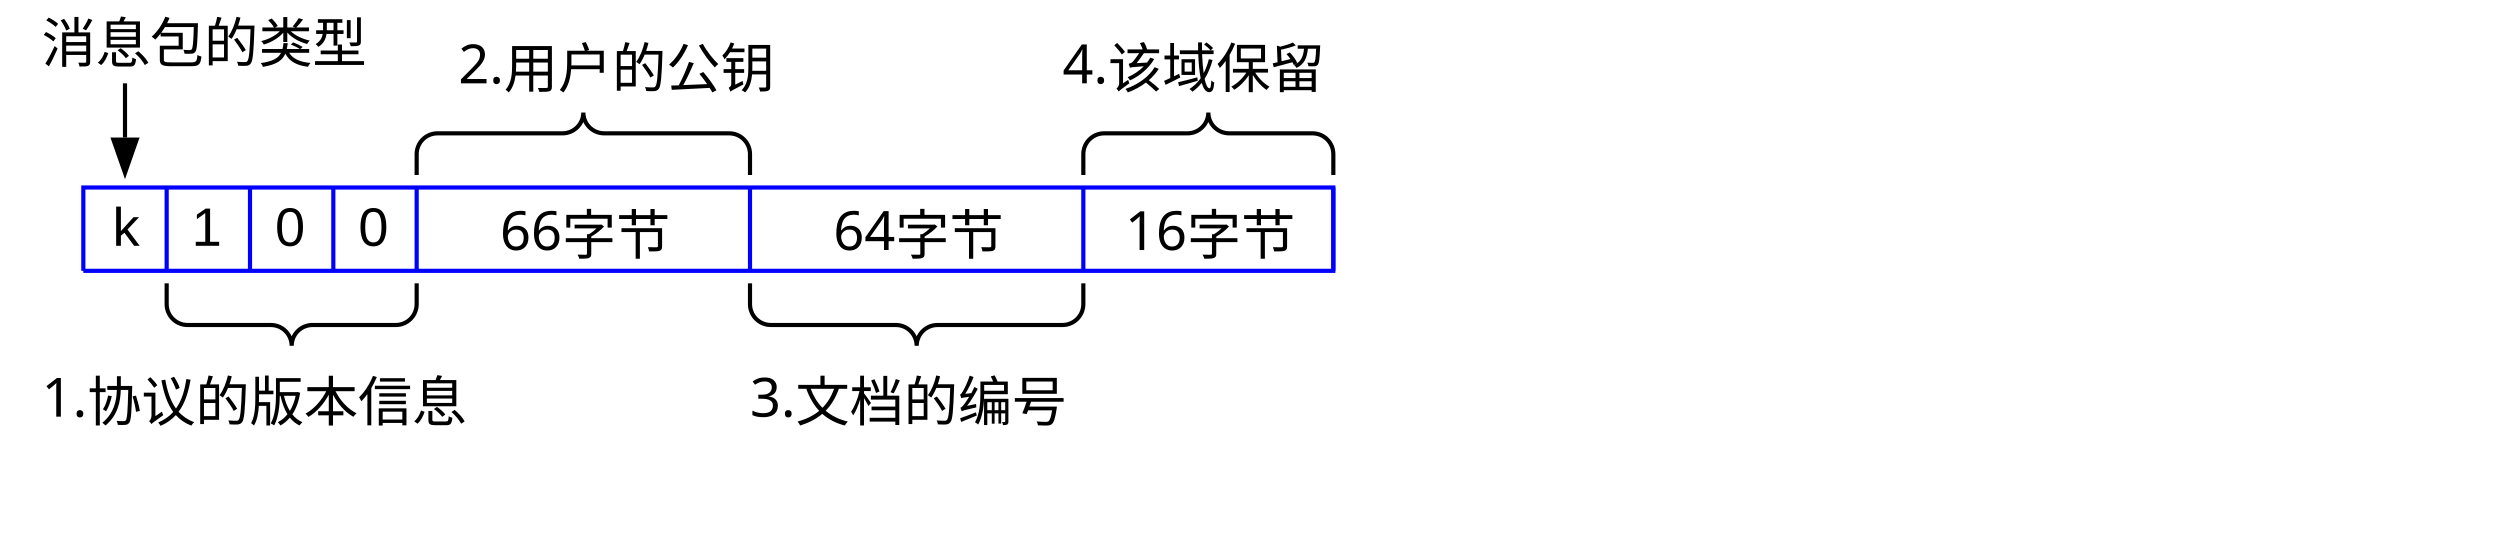
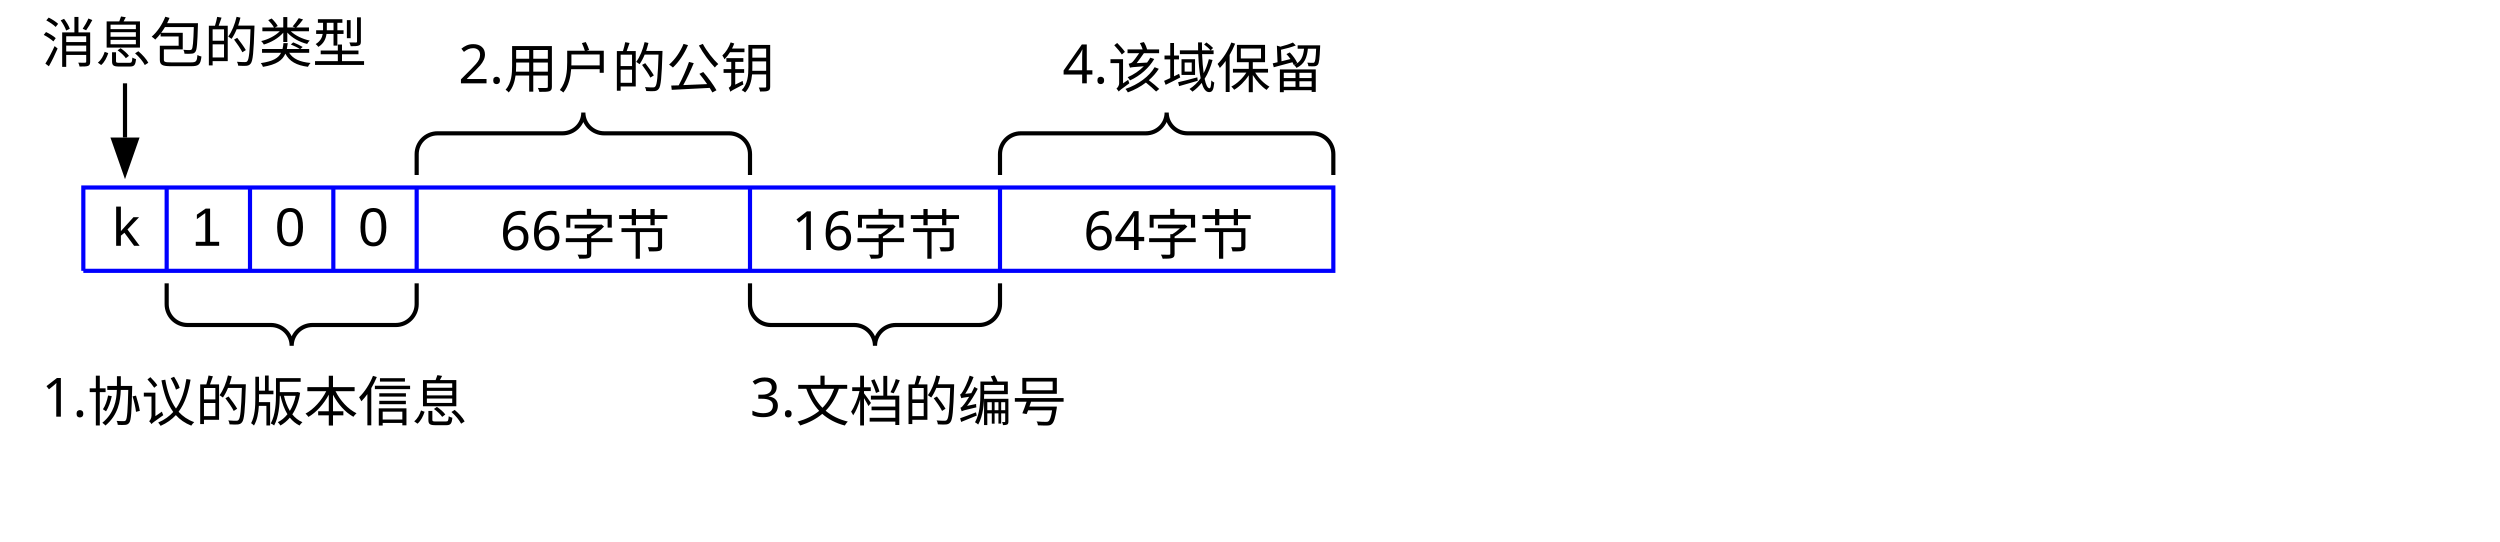
<svg xmlns="http://www.w3.org/2000/svg" version="1.1" width="600" height="130">
  <defs>
    <marker id="arrowhead" markerWidth="10" markerHeight="7" refX="0" refY="3.5" orient="auto">
      <polygon points="0 0, 10 3.5, 0 7" />
    </marker>
  </defs>
  <path d="M 20 65 h 300 v -20 h -300 v 20" stroke="#0000FF" stroke-width="1" fill="none" />
  <path d="M 40 45 v 20" stroke="#0000FF" stroke-width="1" fill="none" />
  <path d="M 60 45 v 20" stroke="#0000FF" stroke-width="1" fill="none" />
  <path d="M 80 45 v 20" stroke="#0000FF" stroke-width="1" fill="none" />
  <path d="M 100 45 v 20" stroke="#0000FF" stroke-width="1" fill="none" />
  <path d="M 180 45 v 20" stroke="#0000FF" stroke-width="1" fill="none" />
-   <path d="M 260 45 v 20" stroke="#0000FF" stroke-width="1" fill="none" />
-   <path d="M 320 45 v 20" stroke="#0000FF" stroke-width="1" fill="none" />
+   <path d="M 240 45 v 20" stroke="#0000FF" stroke-width="1" fill="none" />
  <text x="27" y="59" style="font-size:13px;font-family:'Arial'">k</text>
  <text x="46" y="59" style="font-size:13px;font-family:'Arial'">1</text>
  <text x="66" y="59" style="font-size:13px;font-family:'Arial'">0</text>
  <text x="86" y="59" style="font-size:13px;font-family:'Arial'">0</text>
  <text x="120" y="60" style="font-size:13px;font-family:'Microsoft Yahei UI'">66字节</text>
-   <text x="200" y="60" style="font-size:13px;font-family:'Microsoft Yahei UI'">64字节</text>
-   <text x="270" y="60" style="font-size:13px;font-family:'Microsoft Yahei UI'">16字节</text>
+   <text x="190" y="60" style="font-size:13px;font-family:'Microsoft Yahei UI'">16字节</text>
+   <text x="260" y="60" style="font-size:13px;font-family:'Microsoft Yahei UI'">64字节</text>
  <path d="M 40 68 v 5 a 5 5 0 0 0 5 5 h 20 a 5 5 0 0 1 5 5 a 5 5 0 0 1 5 -5 h 20 a 5 5 0 0 0 5 -5 v -5" stroke="#000000" stroke-width="1" fill="none" />
-   <path d="M 180 68 v 5 a 5 5 0 0 0 5 5 h 30 a 5 5 0 0 1 5 5 a 5 5 0 0 1 5 -5 h 30 a 5 5 0 0 0 5 -5 v -5" stroke="#000000" stroke-width="1" fill="none" />
+   <path d="M 180 68 v 5 a 5 5 0 0 0 5 5 h 20 a 5 5 0 0 1 5 5 a 5 5 0 0 1 5 -5 h 20 a 5 5 0 0 0 5 -5 v -5" stroke="#000000" stroke-width="1" fill="none" />
  <path d="M 100 42 v -5 a 5 5 0 0 1 5 -5 h 30 a 5 5 0 0 0 5 -5 a 5 5 0 0 0 5 5 h 30 a 5 5 0 0 1 5 5 v 5" stroke="#000000" stroke-width="1" fill="none" />
-   <path d="M 260 42 v -5 a 5 5 0 0 1 5 -5 h 20 a 5 5 0 0 0 5 -5 a 5 5 0 0 0 5 5 h 20 a 5 5 0 0 1 5 5 v 5" stroke="#000000" stroke-width="1" fill="none" />
+   <path d="M 240 42 v -5 a 5 5 0 0 1 5 -5 h 30 a 5 5 0 0 0 5 -5 a 5 5 0 0 0 5 5 h 30 a 5 5 0 0 1 5 5 v 5" stroke="#000000" stroke-width="1" fill="none" />
  <text x="10" y="100" style="font-size:13px;font-family:'Microsoft Yahei'">1.协议的版本信息</text>
  <text x="180" y="100" style="font-size:13px;font-family:'Microsoft Yahei'">3.文档的编号</text>
  <text x="110" y="20" style="font-size:13px;font-family:'Microsoft Yahei'">2.用户的公钥</text>
  <text x="255" y="20" style="font-size:13px;font-family:'Microsoft Yahei'">4.该域保留</text>
  <path d="M 30 20 V 33" stroke="#000000" stroke-width="1" fill="none" marker-end="url(#arrowhead)" />
  <text x="10" y="15" style="font-size:13px;font-family:'Microsoft Yahei'">消息包的类型</text>
</svg>
